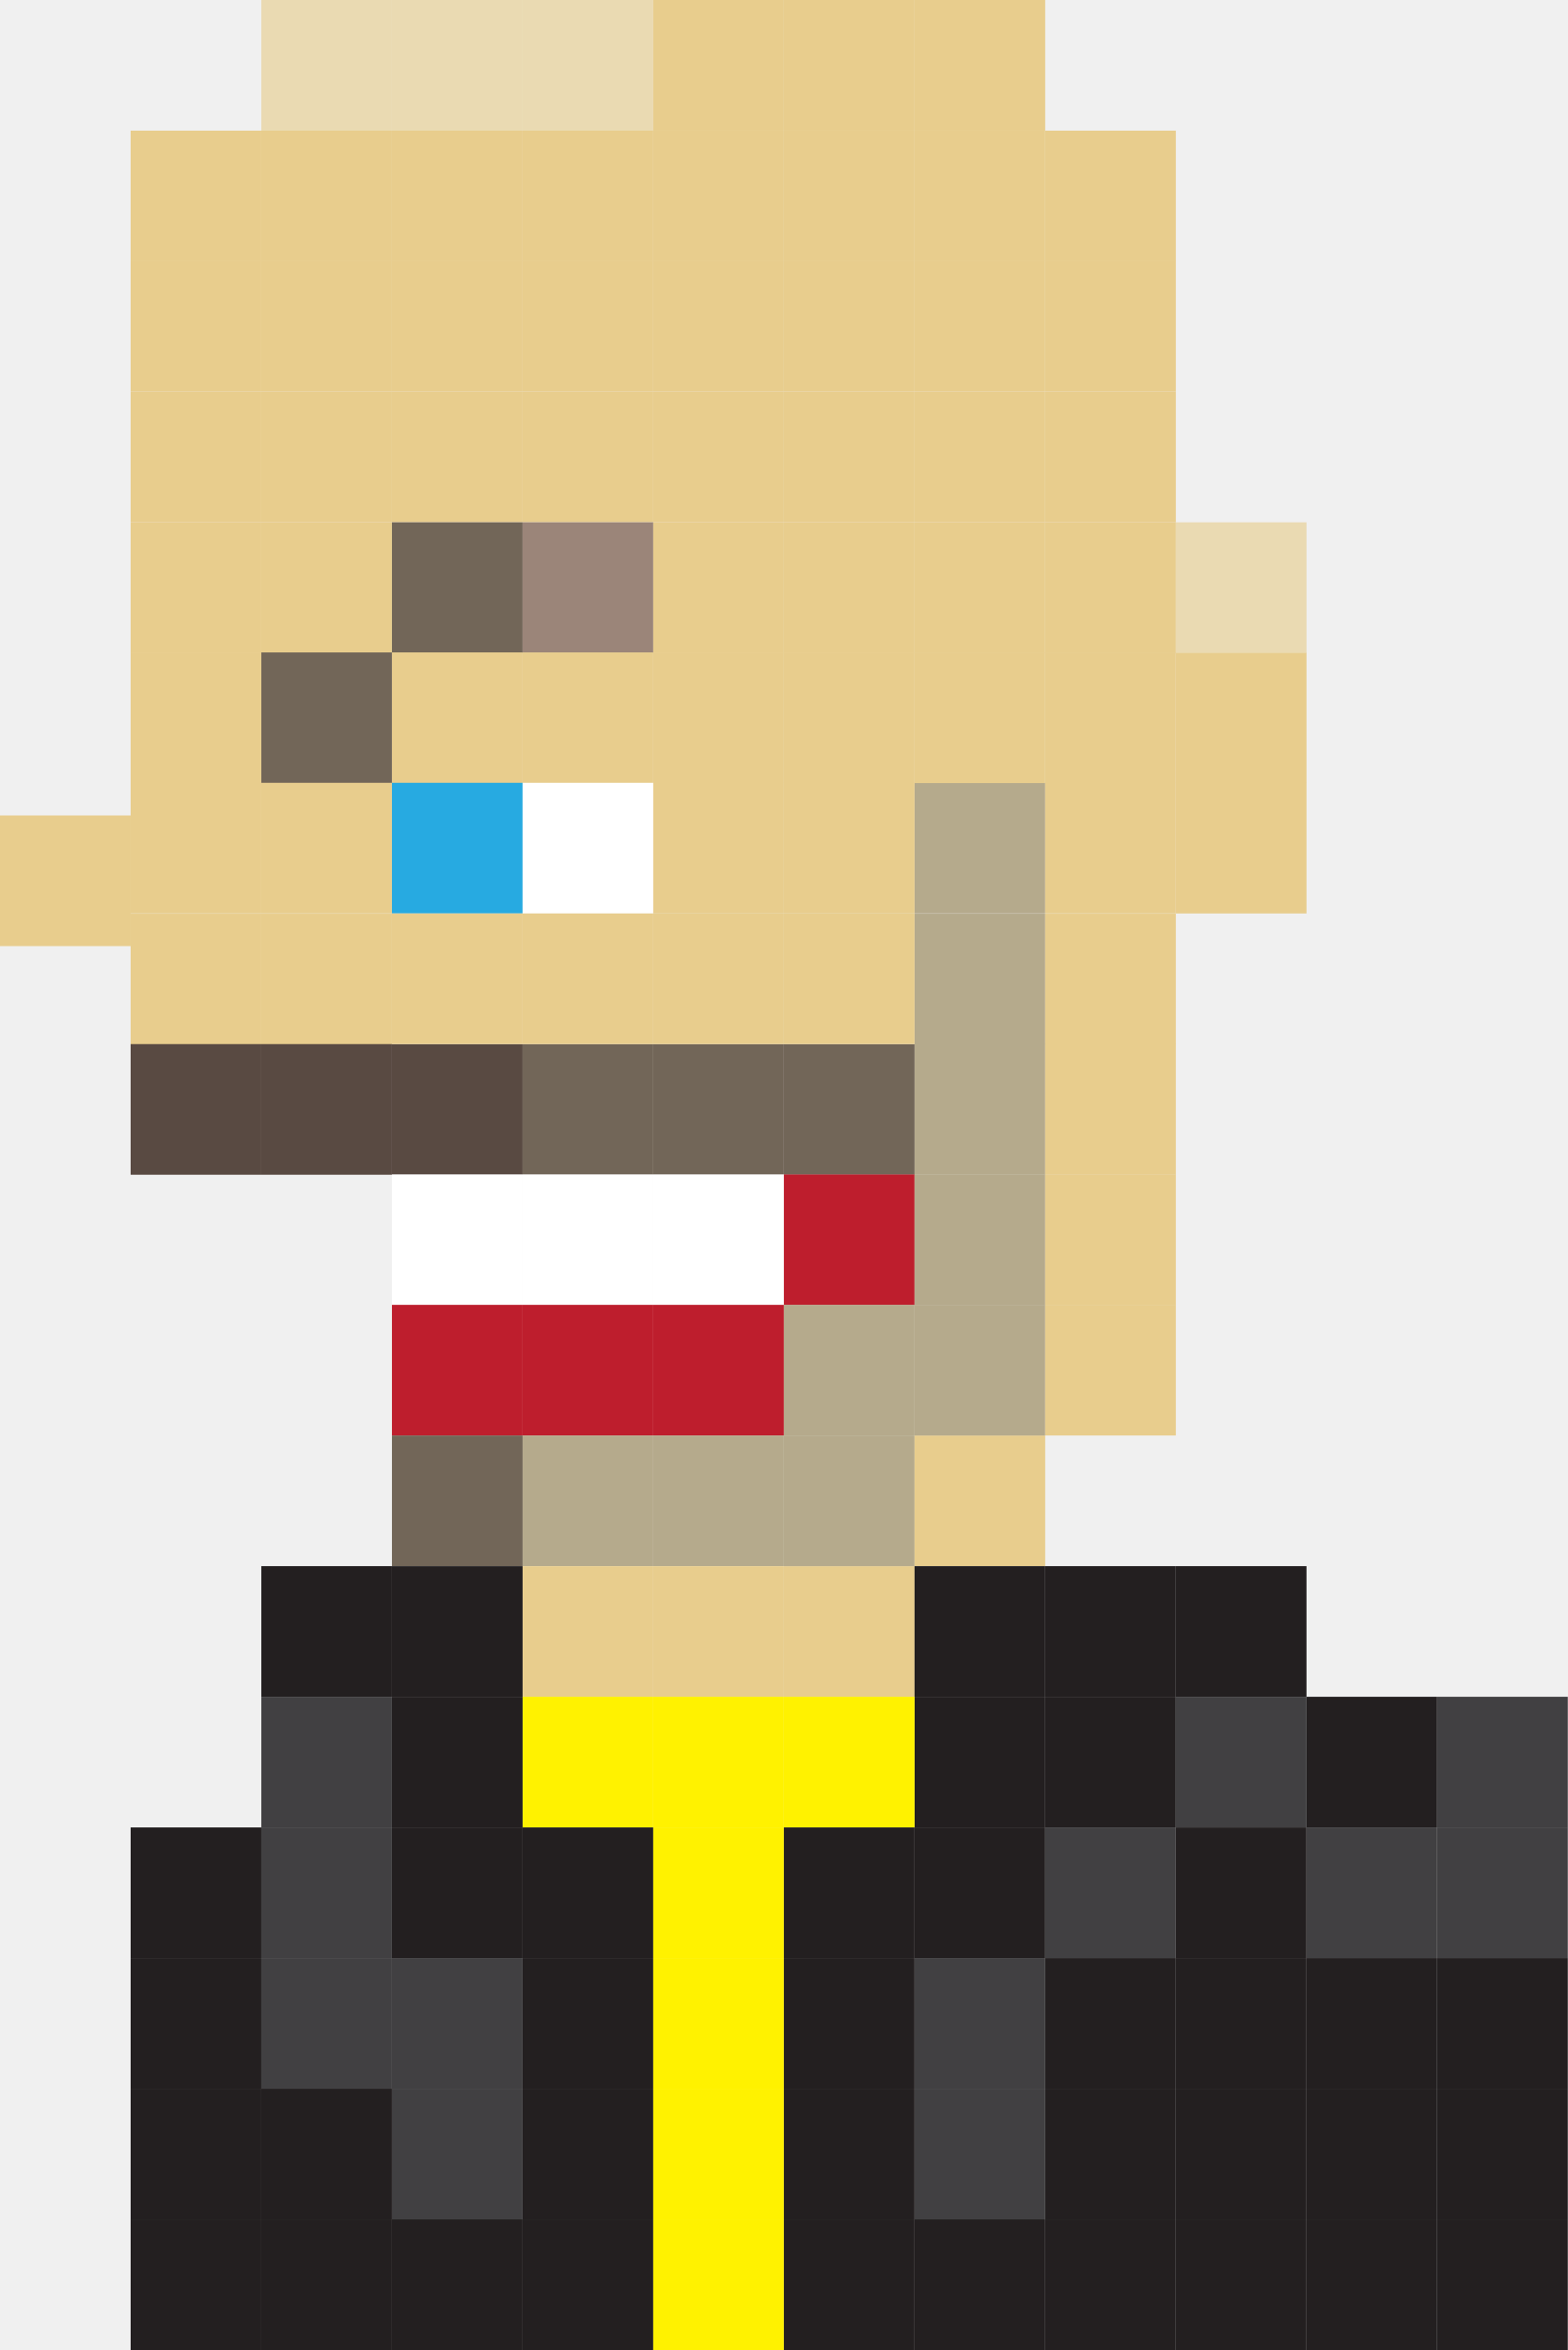
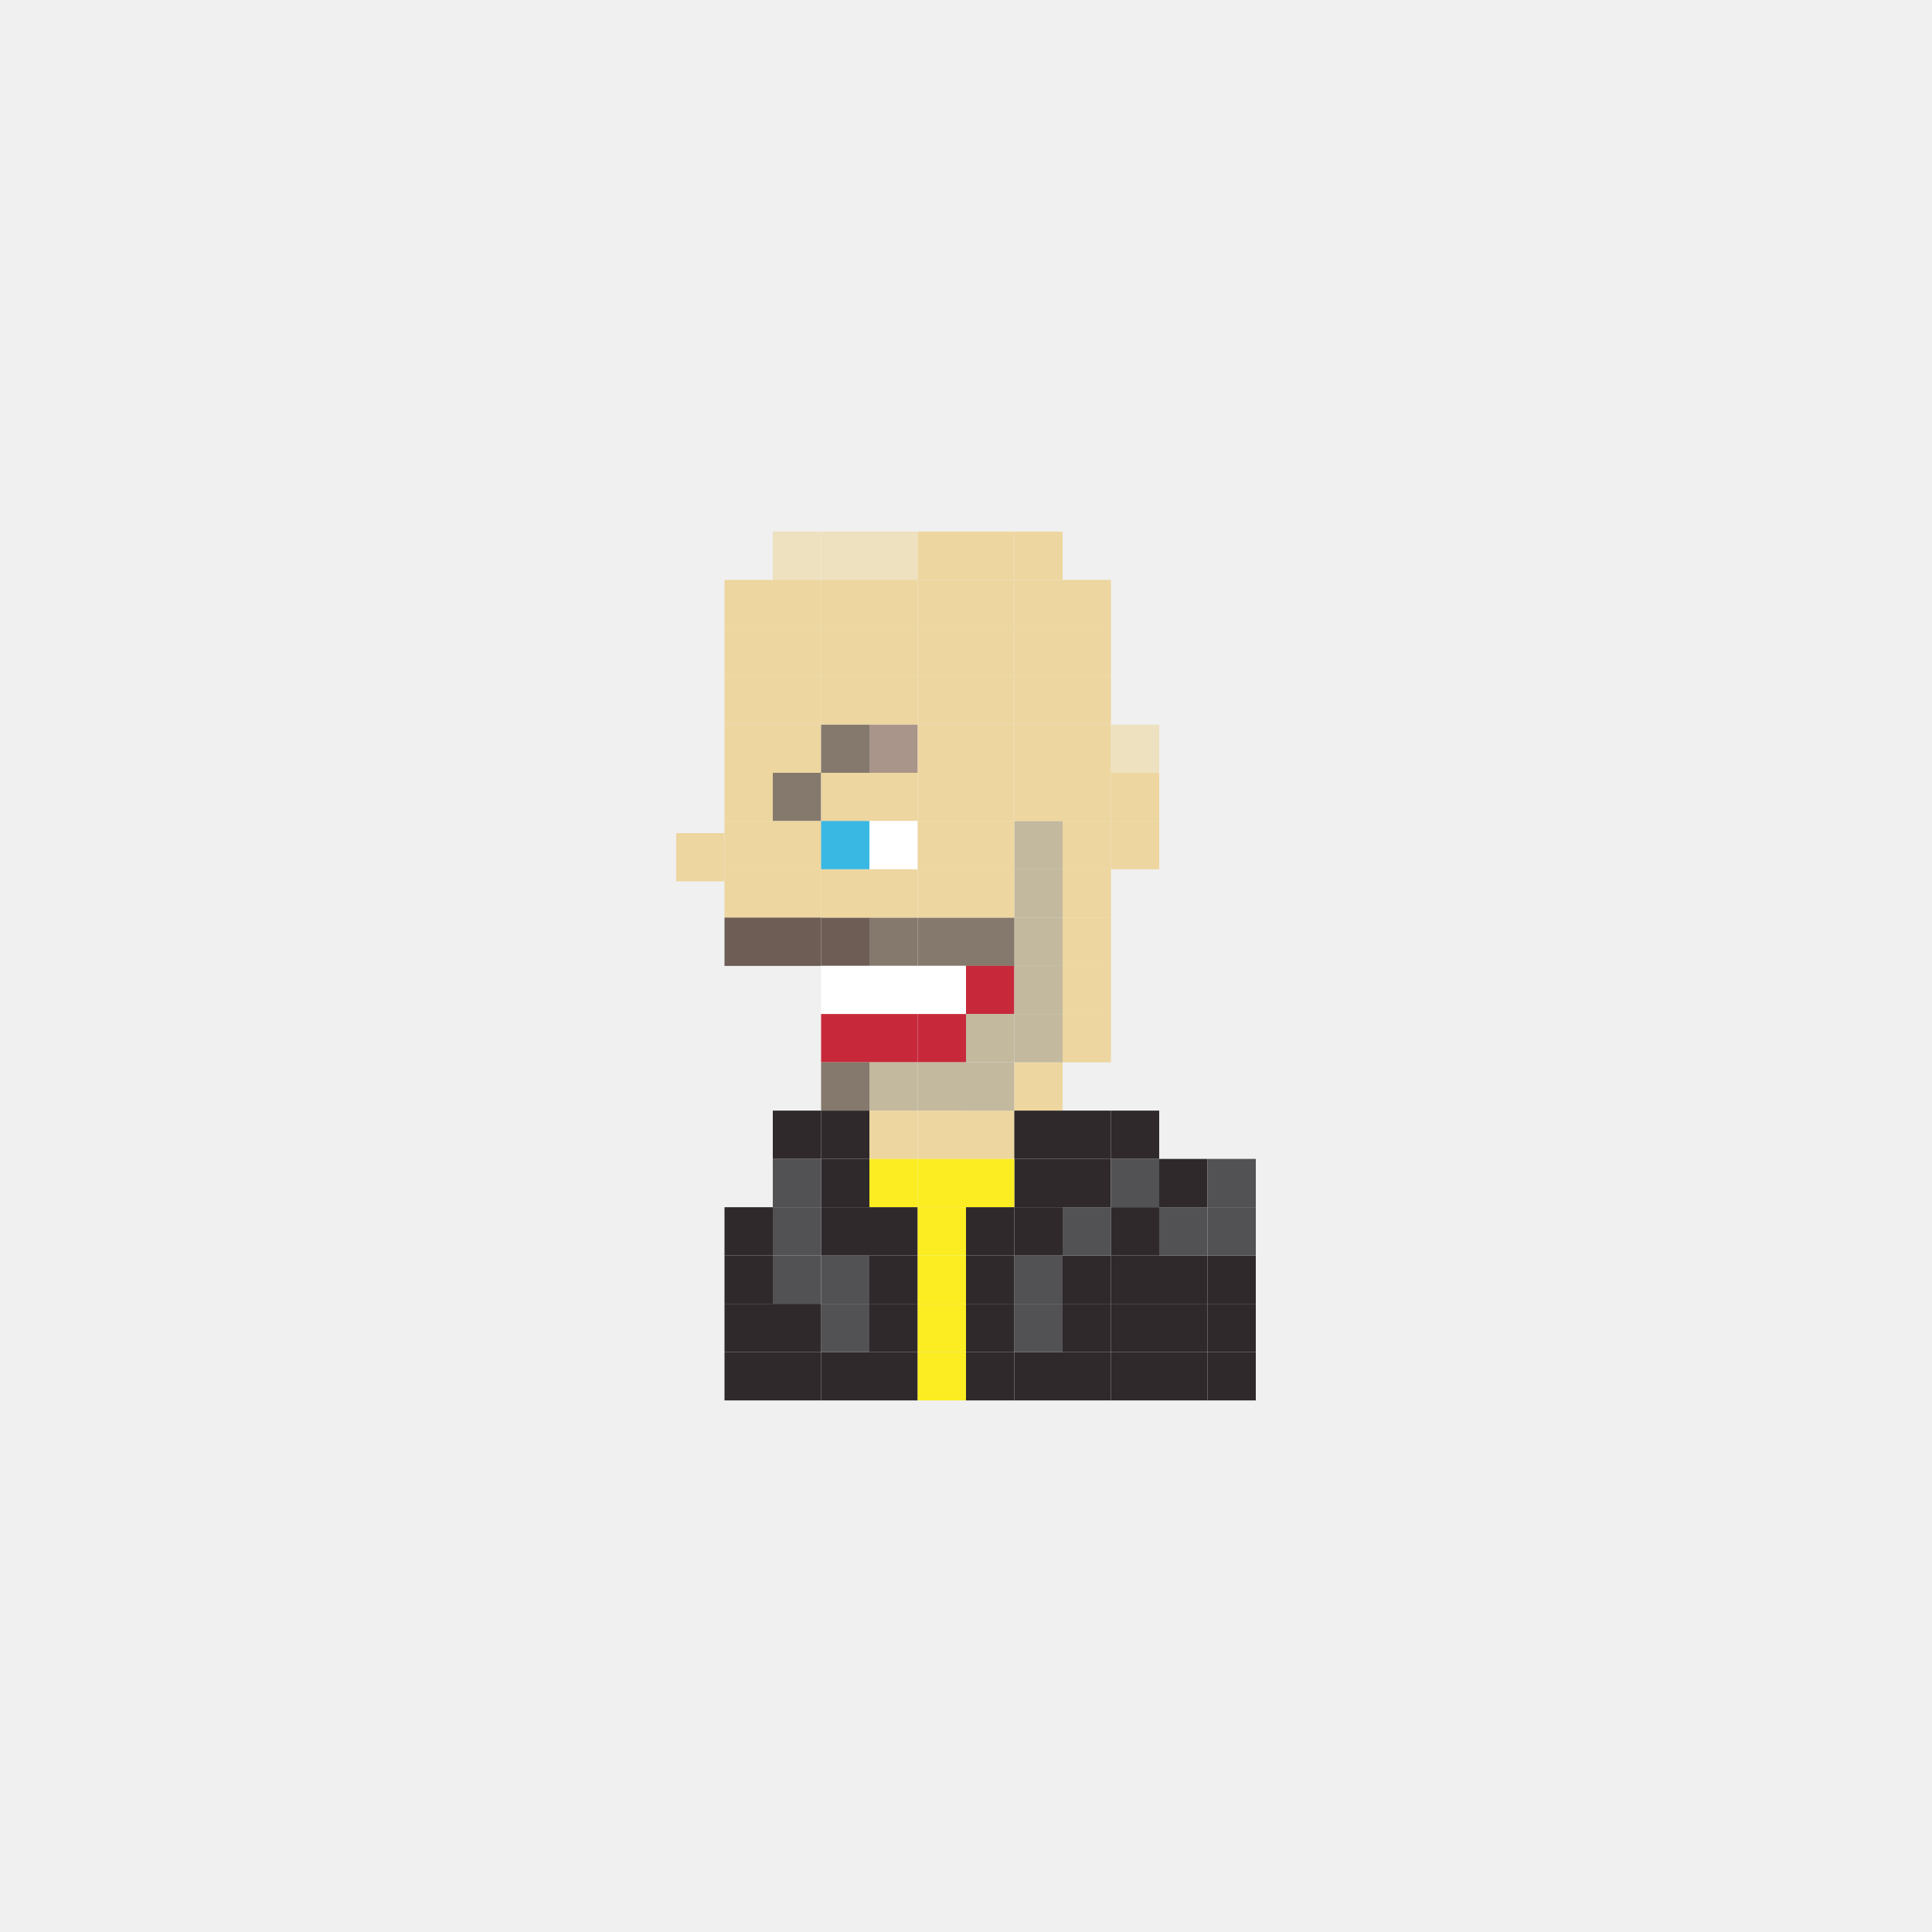
- <svg xmlns="http://www.w3.org/2000/svg" version="1.1" id="Layer_1" x="0px" y="0px" width="18px" height="26.982px" viewBox="0 0 18 26.982" enable-background="new 0 0 18 26.982" xml:space="preserve">
+ <svg xmlns="http://www.w3.org/2000/svg" version="1.1" id="Layer_1" x="0px" y="0px" width="300px" height="300px" viewBox="0 0 300 300" enable-background="new 0 0 300 300" xml:space="preserve">
  <g>
-     <rect x="3" fill="#EADAB2" width="1.5" height="1.5" />
-     <rect x="4.5" fill="#EADAB2" width="1.5" height="1.5" />
-     <rect x="6" fill="#EADAB2" width="1.5" height="1.5" />
-     <rect x="7.5" fill="#E8CD8D" width="1.5" height="1.5" />
-     <rect x="1.5" y="2.997" fill="#E8CD8D" width="1.5" height="1.5" />
-     <rect x="3" y="2.997" fill="#E8CD8D" width="1.5" height="1.5" />
-     <rect x="4.5" y="2.997" fill="#E8CD8D" width="1.5" height="1.5" />
-     <rect x="6" y="2.997" fill="#E8CD8D" width="1.5" height="1.5" />
-     <rect x="7.5" y="2.997" fill="#E8CD8D" width="1.5" height="1.5" />
-     <rect x="9" y="2.997" fill="#E8CD8D" width="1.5" height="1.5" />
-     <rect x="1.5" y="4.497" fill="#E8CD8D" width="1.5" height="1.5" />
-     <rect x="3" y="4.497" fill="#E8CD8D" width="1.5" height="1.5" />
-     <rect x="4.5" y="4.497" fill="#E8CD8D" width="1.5" height="1.5" />
-     <rect x="6" y="4.497" fill="#E8CD8D" width="1.5" height="1.5" />
-     <rect x="7.5" y="4.497" fill="#E8CD8D" width="1.5" height="1.5" />
-     <rect x="9" y="4.497" fill="#E8CD8D" width="1.5" height="1.5" />
-     <rect x="1.5" y="5.997" fill="#E8CD8D" width="1.5" height="1.5" />
-     <rect x="3" y="5.997" fill="#E8CD8D" width="1.5" height="1.5" />
-     <rect x="1.5" y="7.491" fill="#E8CD8D" width="1.5" height="1.5" />
-     <rect x="3" y="7.491" fill="#726658" width="1.5" height="1.5" />
-     <rect x="1.5" y="8.988" fill="#E8CD8D" width="1.5" height="1.5" />
-     <rect x="3" y="8.988" fill="#E8CD8D" width="1.5" height="1.5" />
-     <rect x="1.5" y="10.491" fill="#E8CD8D" width="1.5" height="1.5" />
-     <rect x="3" y="10.491" fill="#E8CD8D" width="1.5" height="1.5" />
-     <rect x="1.5" y="11.988" fill="#594A42" width="1.5" height="1.5" />
-     <rect y="9.363" fill="#E8CD8D" width="1.5" height="1.5" />
-     <rect x="3" y="11.988" fill="#594A42" width="1.5" height="1.5" />
-     <rect x="6" y="11.988" fill="#726658" width="1.5" height="1.5" />
-     <rect x="4.5" y="11.988" fill="#594A42" width="1.5" height="1.5" />
-     <rect x="7.5" y="11.988" fill="#726658" width="1.5" height="1.5" />
-     <rect x="10.5" y="11.988" fill="#B5AA8C" width="1.5" height="1.5" />
-     <rect x="9" y="11.988" fill="#726658" width="1.5" height="1.5" />
-     <rect x="6" y="13.485" fill="#FFFFFF" width="1.5" height="1.5" />
-     <rect x="4.5" y="13.485" fill="#FFFFFF" width="1.5" height="1.5" />
-     <rect x="7.5" y="13.485" fill="#FFFFFF" width="1.5" height="1.5" />
-     <rect x="9" y="13.485" fill="#BE1E2D" width="1.5" height="1.5" />
-     <rect x="6" y="14.982" fill="#BE1E2D" width="1.5" height="1.5" />
-     <rect x="4.5" y="14.982" fill="#BE1E2D" width="1.5" height="1.5" />
-     <rect x="7.5" y="14.982" fill="#BE1E2D" width="1.5" height="1.5" />
-     <rect x="9" y="14.982" fill="#B5AA8C" width="1.5" height="1.5" />
-     <rect x="6" y="16.482" fill="#B5AA8C" width="1.5" height="1.5" />
-     <rect x="4.5" y="16.482" fill="#726658" width="1.5" height="1.5" />
-     <rect x="7.5" y="16.482" fill="#B5AA8C" width="1.5" height="1.5" />
-     <rect x="6" y="17.982" fill="#E8CD8D" width="1.5" height="1.5" />
-     <rect x="7.5" y="17.982" fill="#E8CD8D" width="1.5" height="1.5" />
-     <rect x="6" y="19.482" fill="#FFF200" width="1.5" height="1.5" />
-     <rect x="7.5" y="19.482" fill="#FFF200" width="1.5" height="1.5" />
-     <rect x="9" y="17.982" fill="#E8CD8D" width="1.5" height="1.5" />
-     <rect x="9" y="16.482" fill="#B5AA8C" width="1.5" height="1.5" />
-     <rect x="10.5" y="16.482" fill="#E8CD8D" width="1.5" height="1.5" />
-     <rect x="10.5" y="17.982" fill="#231F20" width="1.5" height="1.5" />
-     <rect x="12" y="17.982" fill="#231F20" width="1.5" height="1.5" />
-     <rect x="13.5" y="17.982" fill="#231F20" width="1.5" height="1.5" />
-     <rect x="10.5" y="19.482" fill="#231F20" width="1.5" height="1.5" />
-     <rect x="9" y="19.482" fill="#FFF200" width="1.5" height="1.5" />
-     <rect x="4.5" y="19.482" fill="#231F20" width="1.5" height="1.5" />
-     <rect x="4.5" y="17.982" fill="#231F20" width="1.5" height="1.5" />
-     <rect x="3" y="17.982" fill="#231F20" width="1.5" height="1.5" />
-     <rect x="3" y="19.482" fill="#414042" width="1.5" height="1.5" />
-     <rect x="12" y="19.482" fill="#231F20" width="1.5" height="1.5" />
-     <rect x="13.5" y="19.482" fill="#414042" width="1.5" height="1.5" />
-     <rect x="15" y="19.482" fill="#231F20" width="1.5" height="1.5" />
-     <rect x="16.5" y="19.482" fill="#414042" width="1.5" height="1.5" />
-     <rect x="6" y="22.482" fill="#231F20" width="1.5" height="1.5" />
-     <rect x="7.5" y="22.482" fill="#FFF200" width="1.5" height="1.5" />
-     <rect x="10.5" y="22.482" fill="#414042" width="1.5" height="1.5" />
-     <rect x="9" y="22.482" fill="#231F20" width="1.5" height="1.5" />
-     <rect x="4.5" y="22.482" fill="#414042" width="1.5" height="1.5" />
-     <rect x="3" y="22.482" fill="#414042" width="1.5" height="1.5" />
-     <rect x="1.5" y="22.482" fill="#231F20" width="1.5" height="1.5" />
-     <rect x="12" y="22.482" fill="#231F20" width="1.5" height="1.5" />
-     <rect x="13.5" y="22.482" fill="#231F20" width="1.5" height="1.5" />
-     <rect x="15" y="22.482" fill="#231F20" width="1.5" height="1.5" />
-     <rect x="16.5" y="22.482" fill="#231F20" width="1.5" height="1.5" />
-     <rect x="6" y="25.482" fill="#231F20" width="1.5" height="1.5" />
-     <rect x="7.5" y="25.482" fill="#FFF200" width="1.5" height="1.5" />
-     <rect x="10.5" y="25.482" fill="#231F20" width="1.5" height="1.5" />
-     <rect x="9" y="25.482" fill="#231F20" width="1.5" height="1.5" />
-     <rect x="4.5" y="25.482" fill="#231F20" width="1.5" height="1.5" />
-     <rect x="3" y="25.482" fill="#231F20" width="1.5" height="1.5" />
-     <rect x="1.5" y="25.482" fill="#231F20" width="1.5" height="1.5" />
-     <rect x="12" y="25.482" fill="#231F20" width="1.5" height="1.5" />
-     <rect x="13.5" y="25.482" fill="#231F20" width="1.5" height="1.5" />
-     <rect x="15" y="25.482" fill="#231F20" width="1.5" height="1.5" />
-     <rect x="16.5" y="25.482" fill="#231F20" width="1.5" height="1.5" />
-     <rect x="6" y="20.982" fill="#231F20" width="1.5" height="1.5" />
-     <rect x="7.5" y="20.982" fill="#FFF200" width="1.5" height="1.5" />
-     <rect x="10.5" y="20.982" fill="#231F20" width="1.5" height="1.5" />
-     <rect x="9" y="20.982" fill="#231F20" width="1.5" height="1.5" />
-     <rect x="4.5" y="20.982" fill="#231F20" width="1.5" height="1.5" />
-     <rect x="3" y="20.982" fill="#414042" width="1.5" height="1.5" />
-     <rect x="1.5" y="20.982" fill="#231F20" width="1.5" height="1.5" />
-     <rect x="12" y="20.982" fill="#414042" width="1.5" height="1.5" />
-     <rect x="13.5" y="20.982" fill="#231F20" width="1.5" height="1.5" />
-     <rect x="15" y="20.982" fill="#414042" width="1.5" height="1.5" />
-     <rect x="16.5" y="20.982" fill="#414042" width="1.5" height="1.5" />
-     <rect x="6" y="23.982" fill="#231F20" width="1.5" height="1.5" />
-     <rect x="7.5" y="23.982" fill="#FFF200" width="1.5" height="1.5" />
-     <rect x="10.5" y="23.982" fill="#414042" width="1.5" height="1.5" />
-     <rect x="9" y="23.982" fill="#231F20" width="1.5" height="1.5" />
-     <rect x="4.5" y="23.982" fill="#414042" width="1.5" height="1.5" />
-     <rect x="3" y="23.982" fill="#231F20" width="1.5" height="1.5" />
-     <rect x="1.5" y="23.982" fill="#231F20" width="1.5" height="1.5" />
-     <rect x="12" y="23.982" fill="#231F20" width="1.5" height="1.5" />
-     <rect x="13.5" y="23.982" fill="#231F20" width="1.5" height="1.5" />
-     <rect x="15" y="23.982" fill="#231F20" width="1.5" height="1.5" />
-     <rect x="16.5" y="23.982" fill="#231F20" width="1.5" height="1.5" />
-     <rect x="12" y="11.988" fill="#E8CD8D" width="1.5" height="1.5" />
-     <rect x="10.5" y="10.491" fill="#B5AA8C" width="1.5" height="1.5" />
-     <rect x="12" y="10.491" fill="#E8CD8D" width="1.5" height="1.5" />
-     <rect x="10.5" y="14.982" fill="#B5AA8C" width="1.5" height="1.5" />
-     <rect x="12" y="14.982" fill="#E8CD8D" width="1.5" height="1.5" />
-     <rect x="10.5" y="13.485" fill="#B5AA8C" width="1.5" height="1.5" />
-     <rect x="12" y="13.485" fill="#E8CD8D" width="1.5" height="1.5" />
-     <rect x="10.5" y="8.988" fill="#B5AA8C" width="1.5" height="1.5" />
-     <rect x="12" y="8.988" fill="#E8CD8D" width="1.5" height="1.5" />
-     <rect x="10.5" y="7.491" fill="#E8CD8D" width="1.5" height="1.5" />
-     <rect x="12" y="7.491" fill="#E8CD8D" width="1.5" height="1.5" />
-     <rect x="13.5" y="8.988" fill="#E8CD8D" width="1.5" height="1.5" />
-     <rect x="13.5" y="7.491" fill="#E8CD8D" width="1.5" height="1.5" />
-     <rect x="13.5" y="5.997" fill="#EADAB2" width="1.5" height="1.5" />
-     <rect x="4.5" y="5.997" fill="#726658" width="1.5" height="1.5" />
-     <rect x="6" y="5.997" fill="#9B8579" width="1.5" height="1.5" />
-     <rect x="7.5" y="5.997" fill="#E8CD8D" width="1.5" height="1.5" />
-     <rect x="9" y="5.997" fill="#E8CD8D" width="1.5" height="1.5" />
-     <rect x="4.5" y="7.491" fill="#E8CD8D" width="1.5" height="1.5" />
-     <rect x="6" y="7.491" fill="#E8CD8D" width="1.5" height="1.5" />
-     <rect x="7.5" y="7.491" fill="#E8CD8D" width="1.5" height="1.5" />
-     <rect x="9" y="7.491" fill="#E8CD8D" width="1.5" height="1.5" />
-     <rect x="4.5" y="8.988" fill="#27AAE1" width="1.5" height="1.5" />
-     <rect x="6" y="8.988" fill="#FFFFFF" width="1.5" height="1.5" />
-     <rect x="7.5" y="8.988" fill="#E8CD8D" width="1.5" height="1.5" />
-     <rect x="9" y="8.988" fill="#E8CD8D" width="1.5" height="1.5" />
-     <rect x="4.5" y="10.488" fill="#E8CD8D" width="1.5" height="1.5" />
-     <rect x="6" y="10.488" fill="#E8CD8D" width="1.5" height="1.5" />
-     <rect x="7.5" y="10.488" fill="#E8CD8D" width="1.5" height="1.5" />
-     <rect x="9" y="10.488" fill="#E8CD8D" width="1.5" height="1.5" />
-     <rect x="10.5" y="2.997" fill="#E8CD8D" width="1.5" height="1.5" />
-     <rect x="12" y="2.997" fill="#E8CD8D" width="1.5" height="1.5" />
-     <rect x="1.5" y="1.5" fill="#E8CD8D" width="1.5" height="1.5" />
-     <rect x="3" y="1.5" fill="#E8CD8D" width="1.5" height="1.5" />
-     <rect x="4.5" y="1.5" fill="#E8CD8D" width="1.5" height="1.5" />
-     <rect x="6" y="1.5" fill="#E8CD8D" width="1.5" height="1.5" />
-     <rect x="7.5" y="1.5" fill="#E8CD8D" width="1.5" height="1.5" />
-     <rect x="9" y="1.5" fill="#E8CD8D" width="1.5" height="1.5" />
-     <rect x="10.5" y="1.5" fill="#E8CD8D" width="1.5" height="1.5" />
-     <rect x="9" fill="#E8CD8D" width="1.5" height="1.5" />
-     <rect x="10.5" fill="#E8CD8D" width="1.5" height="1.5" />
-     <rect x="12" y="1.5" fill="#E8CD8D" width="1.5" height="1.5" />
-     <rect x="10.5" y="4.497" fill="#E8CD8D" width="1.5" height="1.5" />
-     <rect x="12" y="4.497" fill="#E8CD8D" width="1.5" height="1.5" />
-     <rect x="10.5" y="5.997" fill="#E8CD8D" width="1.5" height="1.5" />
-     <rect x="12" y="5.997" fill="#E8CD8D" width="1.5" height="1.5" />
+     <rect x="120" y="82.544" fill="#EEE1BF" width="7.5" height="7.5" />
+     <rect x="127.5" y="82.544" fill="#EEE1BF" width="7.5" height="7.5" />
+     <rect x="135" y="82.544" fill="#EEE1BF" width="7.5" height="7.5" />
+     <rect x="142.5" y="82.544" fill="#EDD69F" width="7.5" height="7.5" />
+     <rect x="112.5" y="97.529" fill="#EDD69F" width="7.5" height="7.5" />
+     <rect x="120" y="97.529" fill="#EDD69F" width="7.5" height="7.5" />
+     <rect x="127.5" y="97.529" fill="#EDD69F" width="7.5" height="7.5" />
+     <rect x="135" y="97.529" fill="#EDD69F" width="7.5" height="7.5" />
+     <rect x="142.5" y="97.529" fill="#EDD69F" width="7.5" height="7.5" />
+     <rect x="150" y="97.529" fill="#EDD69F" width="7.5" height="7.5" />
+     <rect x="112.5" y="105.029" fill="#EDD69F" width="7.5" height="7.5" />
+     <rect x="120" y="105.029" fill="#EDD69F" width="7.5" height="7.5" />
+     <rect x="127.5" y="105.029" fill="#EDD69F" width="7.5" height="7.5" />
+     <rect x="135" y="105.029" fill="#EDD69F" width="7.5" height="7.5" />
+     <rect x="142.5" y="105.029" fill="#EDD69F" width="7.5" height="7.5" />
+     <rect x="150" y="105.029" fill="#EDD69F" width="7.5" height="7.5" />
+     <rect x="112.5" y="112.529" fill="#EDD69F" width="7.5" height="7.5" />
+     <rect x="120" y="112.529" fill="#EDD69F" width="7.5" height="7.5" />
+     <rect x="112.5" y="120" fill="#EDD69F" width="7.5" height="7.5" />
+     <rect x="120" y="120" fill="#84796C" width="7.5" height="7.5" />
+     <rect x="112.5" y="127.485" fill="#EDD69F" width="7.5" height="7.5" />
+     <rect x="120" y="127.485" fill="#EDD69F" width="7.5" height="7.5" />
+     <rect x="112.5" y="135" fill="#EDD69F" width="7.5" height="7.5" />
+     <rect x="120" y="135" fill="#EDD69F" width="7.5" height="7.5" />
+     <rect x="112.5" y="142.485" fill="#6E5D55" width="7.5" height="7.5" />
+     <rect x="105" y="129.36" fill="#EDD69F" width="7.5" height="7.5" />
+     <rect x="120" y="142.485" fill="#6E5D55" width="7.5" height="7.5" />
+     <rect x="135" y="142.485" fill="#84796C" width="7.5" height="7.5" />
+     <rect x="127.5" y="142.485" fill="#6E5D55" width="7.5" height="7.5" />
+     <rect x="142.5" y="142.485" fill="#84796C" width="7.5" height="7.5" />
+     <rect x="157.5" y="142.485" fill="#C2B99F" width="7.5" height="7.5" />
+     <rect x="150" y="142.485" fill="#84796C" width="7.5" height="7.5" />
+     <rect x="135" y="149.971" fill="#FFFFFF" width="7.5" height="7.5" />
+     <rect x="127.5" y="149.971" fill="#FFFFFF" width="7.5" height="7.5" />
+     <rect x="142.5" y="149.971" fill="#FFFFFF" width="7.5" height="7.5" />
+     <rect x="150" y="149.971" fill="#C7293B" width="7.5" height="7.5" />
+     <rect x="135" y="157.456" fill="#C7293B" width="7.5" height="7.5" />
+     <rect x="127.5" y="157.456" fill="#C7293B" width="7.5" height="7.5" />
+     <rect x="142.5" y="157.456" fill="#C7293B" width="7.5" height="7.5" />
+     <rect x="150" y="157.456" fill="#C2B99F" width="7.5" height="7.5" />
+     <rect x="135" y="164.956" fill="#C2B99F" width="7.5" height="7.5" />
+     <rect x="127.5" y="164.956" fill="#84796C" width="7.5" height="7.5" />
+     <rect x="142.5" y="164.956" fill="#C2B99F" width="7.5" height="7.5" />
+     <rect x="135" y="172.456" fill="#EDD69F" width="7.5" height="7.5" />
+     <rect x="142.5" y="172.456" fill="#EDD69F" width="7.5" height="7.5" />
+     <rect x="135" y="179.956" fill="#FBED21" width="7.5" height="7.5" />
+     <rect x="142.5" y="179.956" fill="#FBED21" width="7.5" height="7.5" />
+     <rect x="150" y="172.456" fill="#EDD69F" width="7.5" height="7.5" />
+     <rect x="150" y="164.956" fill="#C2B99F" width="7.5" height="7.5" />
+     <rect x="157.5" y="164.956" fill="#EDD69F" width="7.5" height="7.5" />
+     <rect x="157.5" y="172.456" fill="#2F292B" width="7.5" height="7.5" />
+     <rect x="165" y="172.456" fill="#2F292B" width="7.5" height="7.5" />
+     <rect x="172.5" y="172.456" fill="#2F292B" width="7.5" height="7.5" />
+     <rect x="157.5" y="179.956" fill="#2F292B" width="7.5" height="7.5" />
+     <rect x="150" y="179.956" fill="#FBED21" width="7.5" height="7.5" />
+     <rect x="127.5" y="179.956" fill="#2F292B" width="7.5" height="7.5" />
+     <rect x="127.5" y="172.456" fill="#2F292B" width="7.5" height="7.5" />
+     <rect x="120" y="172.456" fill="#2F292B" width="7.5" height="7.5" />
+     <rect x="120" y="179.956" fill="#525255" width="7.5" height="7.5" />
+     <rect x="165" y="179.956" fill="#2F292B" width="7.5" height="7.5" />
+     <rect x="172.5" y="179.956" fill="#525255" width="7.5" height="7.5" />
+     <rect x="180" y="179.956" fill="#2F292B" width="7.5" height="7.5" />
+     <rect x="187.5" y="179.956" fill="#525255" width="7.5" height="7.5" />
+     <rect x="135" y="194.956" fill="#2F292B" width="7.5" height="7.5" />
+     <rect x="142.5" y="194.956" fill="#FBED21" width="7.5" height="7.5" />
+     <rect x="157.5" y="194.956" fill="#525255" width="7.5" height="7.5" />
+     <rect x="150" y="194.956" fill="#2F292B" width="7.5" height="7.5" />
+     <rect x="127.5" y="194.956" fill="#525255" width="7.5" height="7.5" />
+     <rect x="120" y="194.956" fill="#525255" width="7.5" height="7.5" />
+     <rect x="112.5" y="194.956" fill="#2F292B" width="7.5" height="7.5" />
+     <rect x="165" y="194.956" fill="#2F292B" width="7.5" height="7.5" />
+     <rect x="172.5" y="194.956" fill="#2F292B" width="7.5" height="7.5" />
+     <rect x="180" y="194.956" fill="#2F292B" width="7.5" height="7.5" />
+     <rect x="187.5" y="194.956" fill="#2F292B" width="7.5" height="7.5" />
+     <rect x="135" y="209.956" fill="#2F292B" width="7.5" height="7.5" />
+     <rect x="142.5" y="209.956" fill="#FBED21" width="7.5" height="7.5" />
+     <rect x="157.5" y="209.956" fill="#2F292B" width="7.5" height="7.5" />
+     <rect x="150" y="209.956" fill="#2F292B" width="7.5" height="7.5" />
+     <rect x="127.5" y="209.956" fill="#2F292B" width="7.5" height="7.5" />
+     <rect x="120" y="209.956" fill="#2F292B" width="7.5" height="7.5" />
+     <rect x="112.5" y="209.956" fill="#2F292B" width="7.5" height="7.5" />
+     <rect x="165" y="209.956" fill="#2F292B" width="7.5" height="7.5" />
+     <rect x="172.5" y="209.956" fill="#2F292B" width="7.5" height="7.5" />
+     <rect x="180" y="209.956" fill="#2F292B" width="7.5" height="7.5" />
+     <rect x="187.5" y="209.956" fill="#2F292B" width="7.5" height="7.5" />
+     <rect x="135" y="187.456" fill="#2F292B" width="7.5" height="7.5" />
+     <rect x="142.5" y="187.456" fill="#FBED21" width="7.5" height="7.5" />
+     <rect x="157.5" y="187.456" fill="#2F292B" width="7.5" height="7.5" />
+     <rect x="150" y="187.456" fill="#2F292B" width="7.5" height="7.5" />
+     <rect x="127.5" y="187.456" fill="#2F292B" width="7.5" height="7.5" />
+     <rect x="120" y="187.456" fill="#525255" width="7.5" height="7.5" />
+     <rect x="112.5" y="187.456" fill="#2F292B" width="7.5" height="7.5" />
+     <rect x="165" y="187.456" fill="#525255" width="7.5" height="7.5" />
+     <rect x="172.5" y="187.456" fill="#2F292B" width="7.5" height="7.5" />
+     <rect x="180" y="187.456" fill="#525255" width="7.5" height="7.5" />
+     <rect x="187.5" y="187.456" fill="#525255" width="7.5" height="7.5" />
+     <rect x="135" y="202.456" fill="#2F292B" width="7.5" height="7.5" />
+     <rect x="142.5" y="202.456" fill="#FBED21" width="7.5" height="7.5" />
+     <rect x="157.5" y="202.456" fill="#525255" width="7.5" height="7.5" />
+     <rect x="150" y="202.456" fill="#2F292B" width="7.5" height="7.5" />
+     <rect x="127.5" y="202.456" fill="#525255" width="7.5" height="7.5" />
+     <rect x="120" y="202.456" fill="#2F292B" width="7.5" height="7.5" />
+     <rect x="112.5" y="202.456" fill="#2F292B" width="7.5" height="7.5" />
+     <rect x="165" y="202.456" fill="#2F292B" width="7.5" height="7.5" />
+     <rect x="172.5" y="202.456" fill="#2F292B" width="7.5" height="7.5" />
+     <rect x="180" y="202.456" fill="#2F292B" width="7.5" height="7.5" />
+     <rect x="187.5" y="202.456" fill="#2F292B" width="7.5" height="7.5" />
+     <rect x="165" y="142.485" fill="#EDD69F" width="7.5" height="7.5" />
+     <rect x="157.5" y="135" fill="#C2B99F" width="7.5" height="7.5" />
+     <rect x="165" y="135" fill="#EDD69F" width="7.5" height="7.5" />
+     <rect x="157.5" y="157.456" fill="#C2B99F" width="7.5" height="7.5" />
+     <rect x="165" y="157.456" fill="#EDD69F" width="7.5" height="7.5" />
+     <rect x="157.5" y="149.971" fill="#C2B99F" width="7.5" height="7.5" />
+     <rect x="165" y="149.971" fill="#EDD69F" width="7.5" height="7.5" />
+     <rect x="157.5" y="127.485" fill="#C2B99F" width="7.5" height="7.5" />
+     <rect x="165" y="127.485" fill="#EDD69F" width="7.5" height="7.5" />
+     <rect x="157.5" y="120" fill="#EDD69F" width="7.5" height="7.5" />
+     <rect x="165" y="120" fill="#EDD69F" width="7.5" height="7.5" />
+     <rect x="172.5" y="127.485" fill="#EDD69F" width="7.5" height="7.5" />
+     <rect x="172.5" y="120" fill="#EDD69F" width="7.5" height="7.5" />
+     <rect x="172.5" y="112.529" fill="#EEE1BF" width="7.5" height="7.5" />
+     <rect x="127.5" y="112.529" fill="#84796C" width="7.5" height="7.5" />
+     <rect x="135" y="112.529" fill="#A9958A" width="7.5" height="7.5" />
+     <rect x="142.5" y="112.529" fill="#EDD69F" width="7.5" height="7.5" />
+     <rect x="150" y="112.529" fill="#EDD69F" width="7.5" height="7.5" />
+     <rect x="127.5" y="120" fill="#EDD69F" width="7.5" height="7.5" />
+     <rect x="135" y="120" fill="#EDD69F" width="7.5" height="7.5" />
+     <rect x="142.5" y="120" fill="#EDD69F" width="7.5" height="7.5" />
+     <rect x="150" y="120" fill="#EDD69F" width="7.5" height="7.5" />
+     <rect x="127.5" y="127.485" fill="#39B8E4" width="7.5" height="7.5" />
+     <rect x="135" y="127.485" fill="#FFFFFF" width="7.5" height="7.5" />
+     <rect x="142.5" y="127.485" fill="#EDD69F" width="7.5" height="7.5" />
+     <rect x="150" y="127.485" fill="#EDD69F" width="7.5" height="7.5" />
+     <rect x="127.5" y="134.985" fill="#EDD69F" width="7.5" height="7.5" />
+     <rect x="135" y="134.985" fill="#EDD69F" width="7.5" height="7.5" />
+     <rect x="142.5" y="134.985" fill="#EDD69F" width="7.5" height="7.5" />
+     <rect x="150" y="134.985" fill="#EDD69F" width="7.5" height="7.5" />
+     <rect x="157.5" y="97.529" fill="#EDD69F" width="7.5" height="7.5" />
+     <rect x="165" y="97.529" fill="#EDD69F" width="7.5" height="7.5" />
+     <rect x="112.5" y="90.044" fill="#EDD69F" width="7.5" height="7.5" />
+     <rect x="120" y="90.044" fill="#EDD69F" width="7.5" height="7.5" />
+     <rect x="127.5" y="90.044" fill="#EDD69F" width="7.5" height="7.5" />
+     <rect x="135" y="90.044" fill="#EDD69F" width="7.5" height="7.5" />
+     <rect x="142.5" y="90.044" fill="#EDD69F" width="7.5" height="7.5" />
+     <rect x="150" y="90.044" fill="#EDD69F" width="7.5" height="7.5" />
+     <rect x="157.5" y="90.044" fill="#EDD69F" width="7.5" height="7.5" />
+     <rect x="150" y="82.544" fill="#EDD69F" width="7.5" height="7.5" />
+     <rect x="157.5" y="82.544" fill="#EDD69F" width="7.5" height="7.5" />
+     <rect x="165" y="90.044" fill="#EDD69F" width="7.5" height="7.5" />
+     <rect x="157.5" y="105.029" fill="#EDD69F" width="7.5" height="7.5" />
+     <rect x="165" y="105.029" fill="#EDD69F" width="7.5" height="7.5" />
+     <rect x="157.5" y="112.529" fill="#EDD69F" width="7.5" height="7.5" />
+     <rect x="165" y="112.529" fill="#EDD69F" width="7.5" height="7.5" />
  </g>
</svg>
